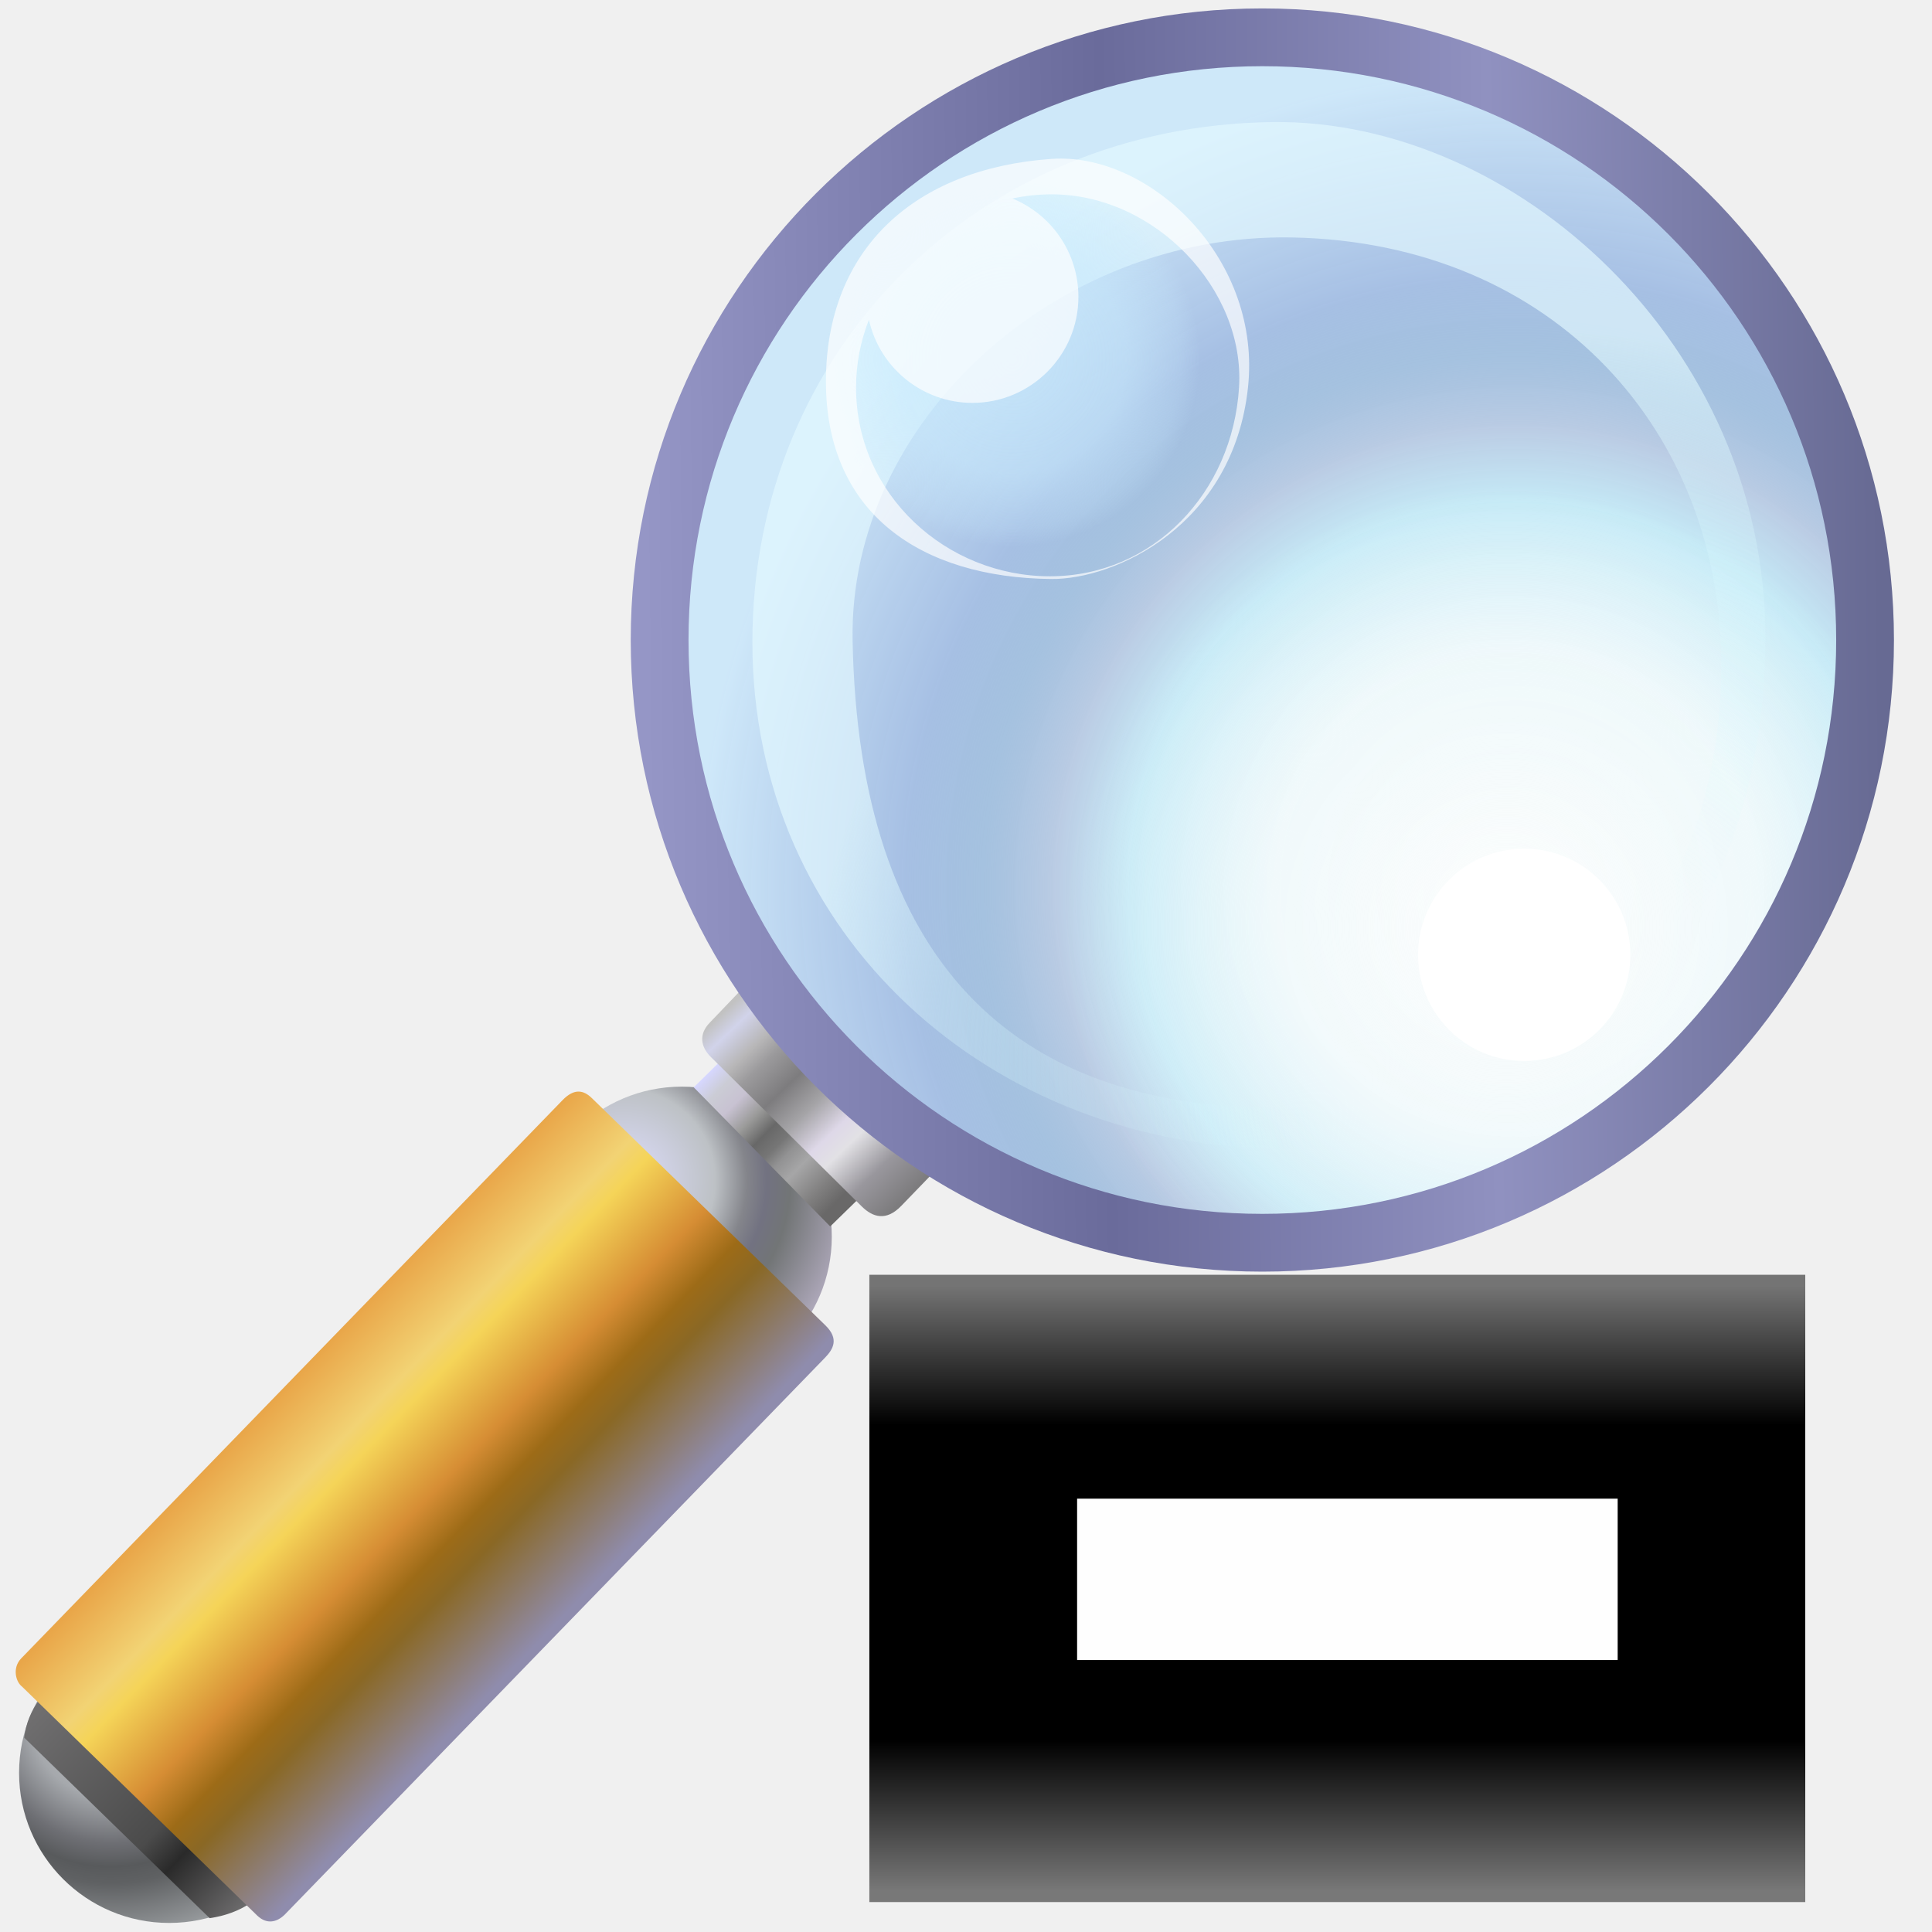
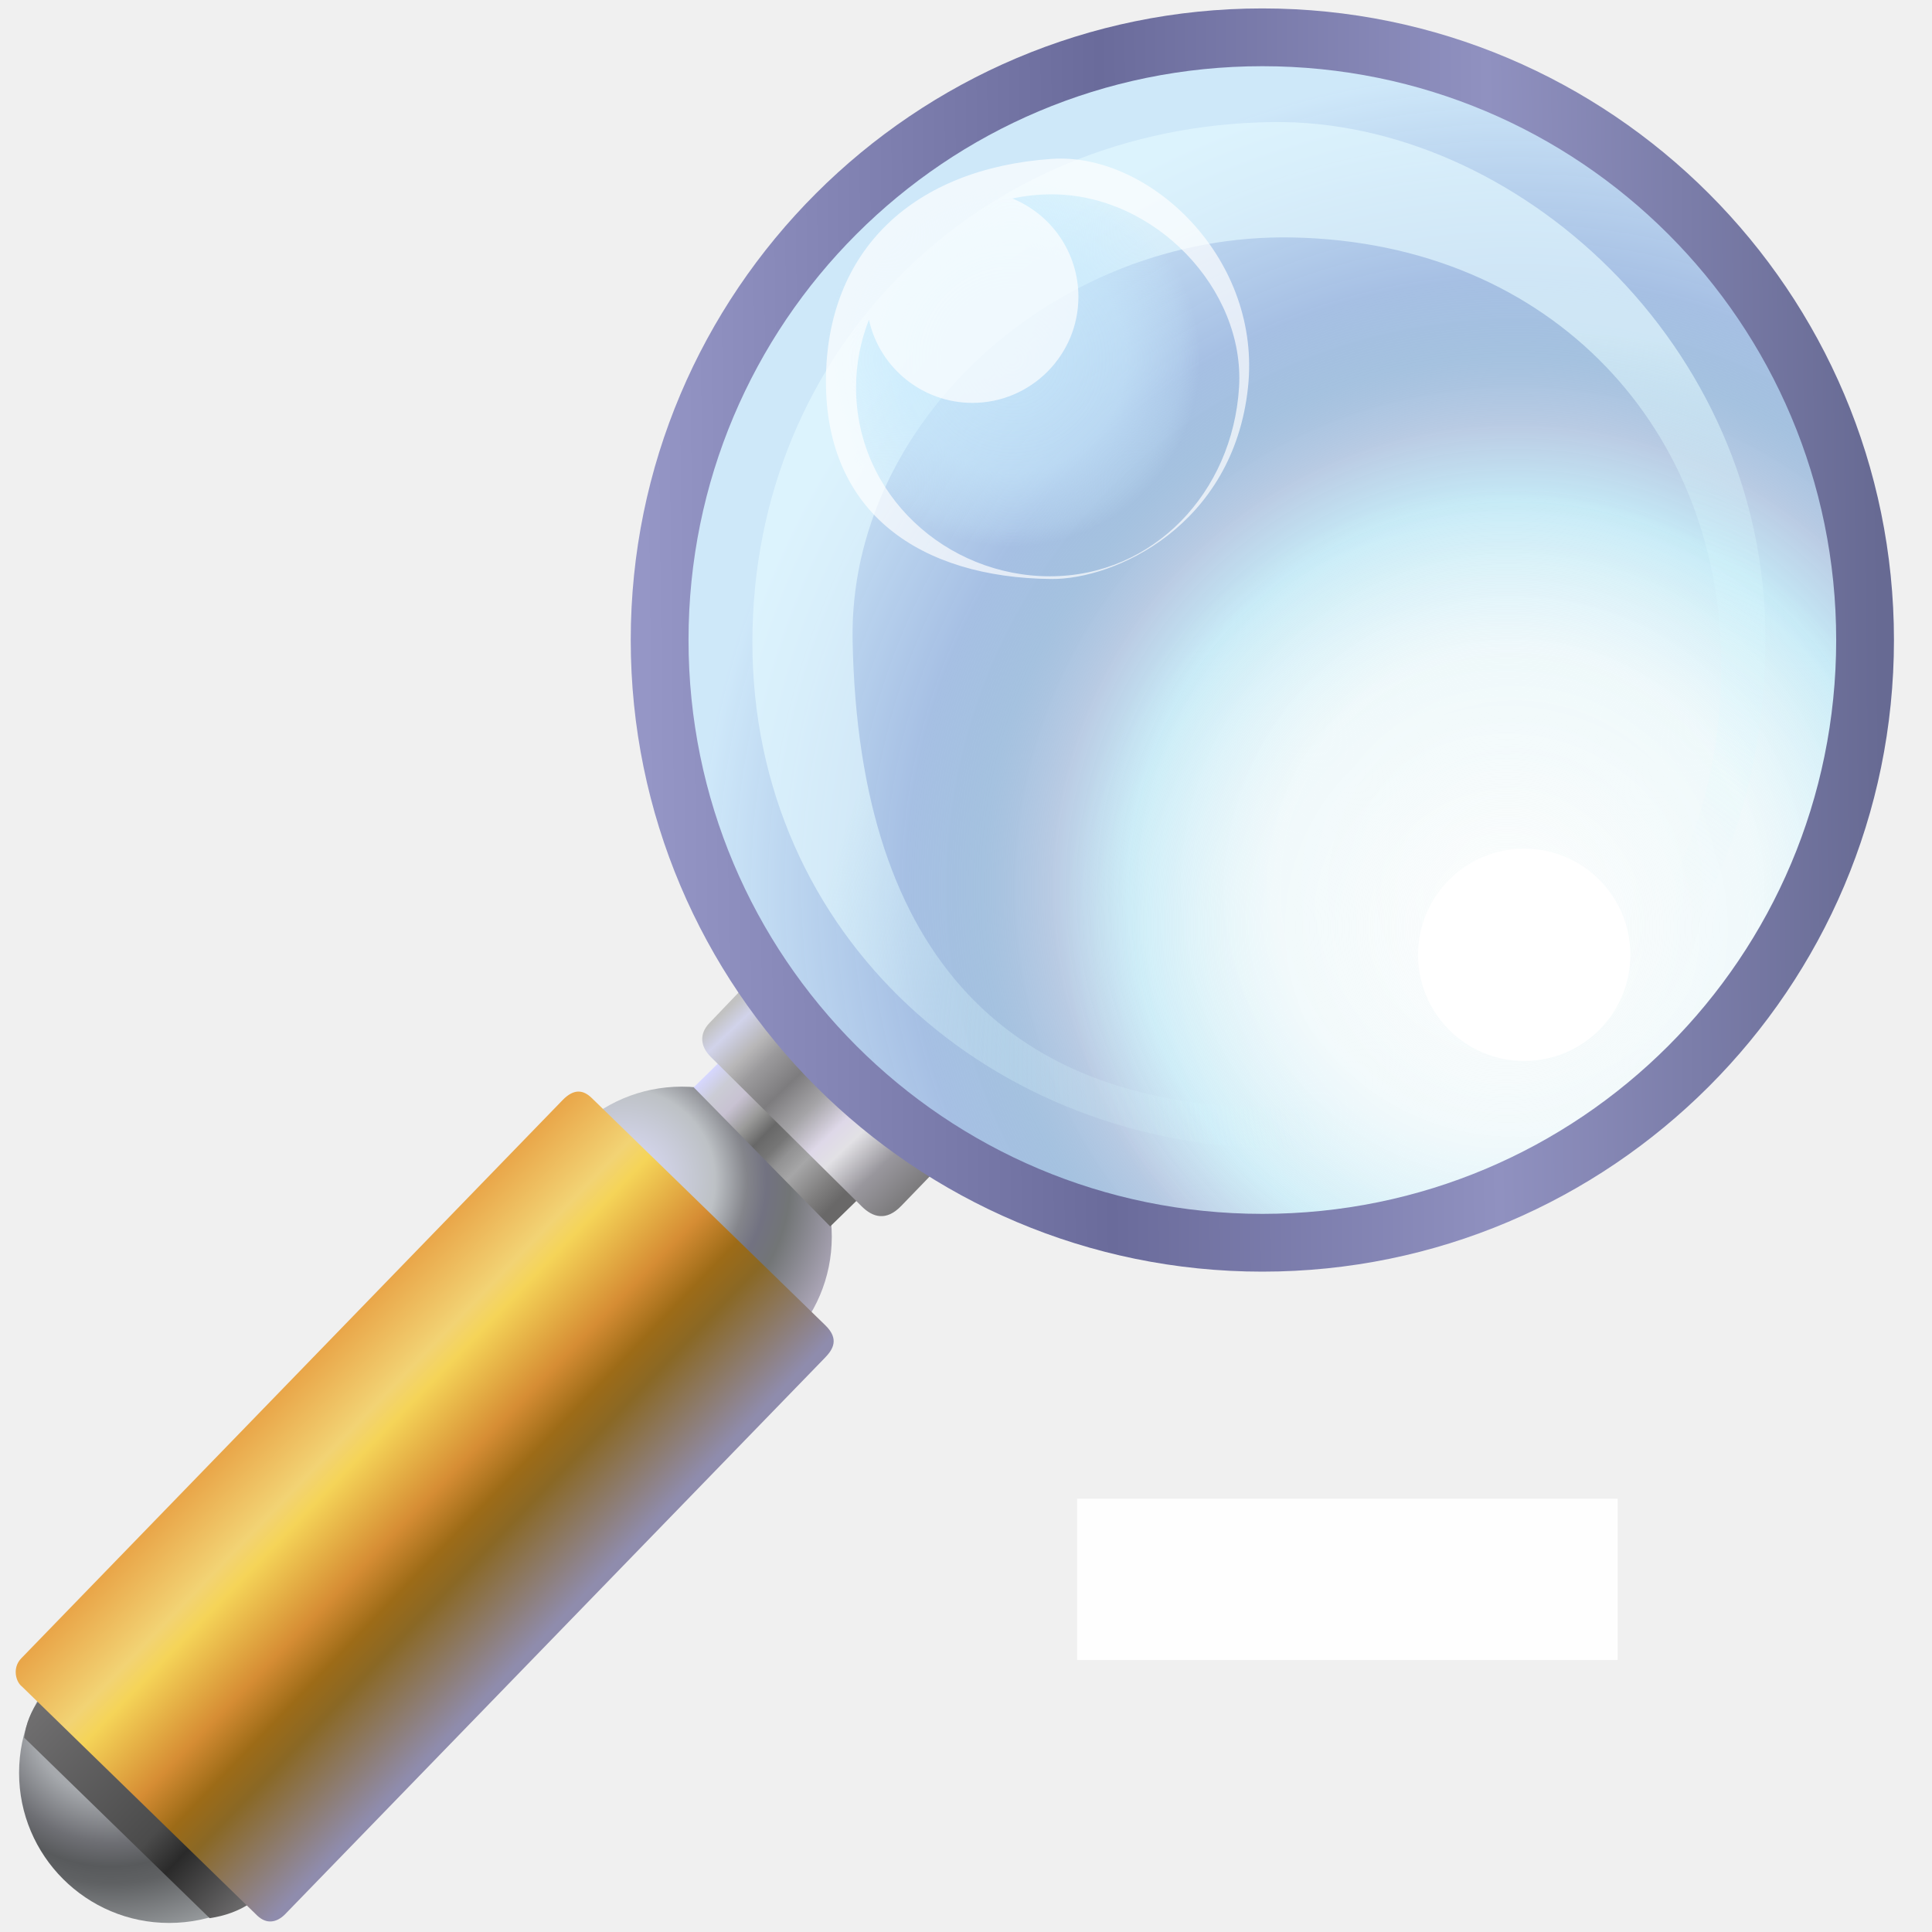
<svg xmlns="http://www.w3.org/2000/svg" xmlns:xlink="http://www.w3.org/1999/xlink" width="256mm" height="256mm" viewBox="0 0 256 256" version="1.1" id="svg1" xml:space="preserve">
  <defs id="defs1">
    <linearGradient id="linearGradient2">
      <stop style="stop-color:#747474;stop-opacity:1;" offset="0" id="stop40" />
      <stop style="stop-color:#000000;stop-opacity:1;" offset="0.23" id="stop70" />
      <stop style="stop-color:#000000;stop-opacity:1;" offset="0.75" id="stop71" />
      <stop style="stop-color:#787878;stop-opacity:1;" offset="1" id="stop61" />
    </linearGradient>
    <linearGradient id="linearGradient65">
      <stop style="stop-color:#c8eafd;stop-opacity:0.7;" offset="0" id="stop66" />
      <stop style="stop-color:#c8eafd;stop-opacity:0.563;" offset="0.603" id="stop68" />
      <stop style="stop-color:#c8eafd;stop-opacity:0.214;" offset="0.899" id="stop69" />
      <stop style="stop-color:#c8eafd;stop-opacity:0;" offset="1" id="stop67" />
    </linearGradient>
    <linearGradient id="linearGradient62">
      <stop style="stop-color:#c8f8fe;stop-opacity:0;" offset="0" id="stop62" />
      <stop style="stop-color:#d2f9fe;stop-opacity:0;" offset="0.307" id="stop65" />
      <stop style="stop-color:#dcfafe;stop-opacity:0.329;" offset="0.82" id="stop64" />
      <stop style="stop-color:#e3f9fe;stop-opacity:0.664;" offset="1" id="stop63" />
    </linearGradient>
    <linearGradient id="linearGradient58">
      <stop style="stop-color:#fdfdfd;stop-opacity:1;" offset="0" id="stop59" />
      <stop style="stop-color:#fdfdfd;stop-opacity:0;" offset="1" id="stop60" />
    </linearGradient>
    <linearGradient id="linearGradient51">
      <stop style="stop-color:#e4fbfd;stop-opacity:0.739;" offset="0" id="stop52" />
      <stop style="stop-color:#e2f8fd;stop-opacity:0.719;" offset="0.296" id="stop58" />
      <stop style="stop-color:#b5e8f9;stop-opacity:0.732;" offset="0.47" id="stop54" />
      <stop style="stop-color:#a4bddf;stop-opacity:0.704;" offset="0.562" id="stop57" />
      <stop style="stop-color:#6d9fd3;stop-opacity:0.576;" offset="0.651" id="stop56" />
      <stop style="stop-color:#88acdf;stop-opacity:0.704;" offset="0.75" id="stop55" />
      <stop style="stop-color:#c4e6fd;stop-opacity:0.752;" offset="1" id="stop53" />
    </linearGradient>
    <linearGradient id="linearGradient47">
      <stop style="stop-color:#9596c6;stop-opacity:1" offset="0" id="stop48" />
      <stop style="stop-color:#6a6b9b;stop-opacity:1" offset="0.373" id="stop50" />
      <stop style="stop-color:#9091c0;stop-opacity:1" offset="0.686" id="stop51" />
      <stop style="stop-color:#676a93;stop-opacity:1" offset="1" id="stop49" />
    </linearGradient>
    <linearGradient id="linearGradient36">
      <stop style="stop-color:#c2c2c2;stop-opacity:1;" offset="0" id="stop37" />
      <stop style="stop-color:#d1d3ea;stop-opacity:1;" offset="0.071" id="stop47" />
      <stop style="stop-color:#b8b7b8;stop-opacity:1;" offset="0.176" id="stop44" />
      <stop style="stop-color:#9b9a9c;stop-opacity:1" offset="0.25" id="stop41" />
      <stop style="stop-color:#7d7c7e;stop-opacity:1" offset="0.375" id="stop42" />
      <stop style="stop-color:#a5a4a7;stop-opacity:1" offset="0.5" id="stop39" />
      <stop style="stop-color:#ded8e8;stop-opacity:1;" offset="0.625" id="stop43" />
      <stop style="stop-color:#e2e1e5;stop-opacity:1;" offset="0.703" id="stop45" />
      <stop style="stop-color:#99979d;stop-opacity:1;" offset="0.851" id="stop46" />
      <stop style="stop-color:#7d7c7e;stop-opacity:1" offset="1" id="stop38" />
    </linearGradient>
    <linearGradient id="linearGradient25">
      <stop style="stop-color:#d6d7ff;stop-opacity:1;" offset="0" id="stop26" />
      <stop style="stop-color:#cbccd5;stop-opacity:1;" offset="0.103" id="stop36" />
      <stop style="stop-color:#c8c2d2;stop-opacity:1;" offset="0.21" id="stop35" />
      <stop style="stop-color:#9b9b9a;stop-opacity:1" offset="0.328" id="stop28" />
      <stop style="stop-color:#686868;stop-opacity:1;" offset="0.434" id="stop29" />
      <stop style="stop-color:#767676;stop-opacity:1" offset="0.521" id="stop30" />
      <stop style="stop-color:#929293;stop-opacity:1" offset="0.589" id="stop31" />
      <stop style="stop-color:#a6a6a7;stop-opacity:1" offset="0.682" id="stop32" />
      <stop style="stop-color:#807f7f;stop-opacity:1" offset="0.841" id="stop33" />
      <stop style="stop-color:#696868;stop-opacity:1" offset="0.947" id="stop34" />
      <stop style="stop-color:#696868;stop-opacity:1" offset="1" id="stop27" />
    </linearGradient>
    <linearGradient id="linearGradient19">
      <stop style="stop-color:#e9a649;stop-opacity:1" offset="0" id="stop19" />
      <stop style="stop-color:#f2d374;stop-opacity:1" offset="0.215" id="stop23" />
      <stop style="stop-color:#f5d458;stop-opacity:1;" offset="0.284" id="stop25" />
      <stop style="stop-color:#d68d34;stop-opacity:1" offset="0.5" id="stop21" />
      <stop style="stop-color:#9d6b17;stop-opacity:1;" offset="0.625" id="stop24" />
      <stop style="stop-color:#8a6825;stop-opacity:1;" offset="0.718" id="stop22" />
      <stop style="stop-color:#8f8cad;stop-opacity:1" offset="1" id="stop20" />
    </linearGradient>
    <linearGradient id="linearGradient18">
      <stop style="stop-color:#dfdfff;stop-opacity:1;" offset="0" id="stop12" />
      <stop style="stop-color:#bdc1c5;stop-opacity:1;" offset="0.34" id="stop13" />
      <stop style="stop-color:#84858b;stop-opacity:1;" offset="0.457" id="stop14" />
      <stop style="stop-color:#727281;stop-opacity:1;" offset="0.53" id="stop15" />
      <stop style="stop-color:#727576;stop-opacity:1;" offset="0.619" id="stop16" />
      <stop style="stop-color:#bcb4ca;stop-opacity:1;" offset="0.908" id="stop17" />
      <stop style="stop-color:#b3b6ba;stop-opacity:1;" offset="1" id="stop18" />
    </linearGradient>
    <linearGradient id="linearGradient7">
      <stop style="stop-color:#6f6e6f;stop-opacity:1;" offset="0" id="stop8" />
      <stop style="stop-color:#4b4b4b;stop-opacity:1;" offset="0.584" id="stop10" />
      <stop style="stop-color:#2a2a2a;stop-opacity:1;" offset="0.708" id="stop11" />
      <stop style="stop-color:#6f6e6f;stop-opacity:1;" offset="1" id="stop9" />
    </linearGradient>
    <linearGradient id="linearGradient1">
      <stop style="stop-color:#bebec0;stop-opacity:1;" offset="0" id="stop1" />
      <stop style="stop-color:#a6a9ad;stop-opacity:1;" offset="0.299" id="stop3" />
      <stop style="stop-color:#6e6f74;stop-opacity:1;" offset="0.467" id="stop5" />
      <stop style="stop-color:#585a5c;stop-opacity:1;" offset="0.556" id="stop7" />
      <stop style="stop-color:#5f6163;stop-opacity:1;" offset="0.619" id="stop6" />
      <stop style="stop-color:#adb1b4;stop-opacity:1;" offset="0.908" id="stop4" />
      <stop style="stop-color:#b3b6ba;stop-opacity:1;" offset="1" id="stop2" />
    </linearGradient>
    <radialGradient xlink:href="#linearGradient1" id="radialGradient2" cx="23.321" cy="197.969" fx="23.321" fy="197.969" r="19.31" gradientUnits="userSpaceOnUse" gradientTransform="matrix(1.739922,0,0,1.739922,-16.82454,-125.8666)" />
    <linearGradient xlink:href="#linearGradient7" id="linearGradient9" x1="13.978" y1="218.625" x2="39.854" y2="243.477" gradientUnits="userSpaceOnUse" />
    <radialGradient xlink:href="#linearGradient18" id="radialGradient11" gradientUnits="userSpaceOnUse" gradientTransform="matrix(1.739922,0,0,1.739922,47.05288,-192.684)" cx="23.321" cy="197.969" fx="23.321" fy="197.969" r="19.31" />
    <linearGradient xlink:href="#linearGradient19" id="linearGradient20" x1="70.693" y1="151.341" x2="102.935" y2="182.384" gradientUnits="userSpaceOnUse" />
    <linearGradient xlink:href="#linearGradient25" id="linearGradient27" x1="98.038" y1="138.765" x2="115.141" y2="155.49" gradientUnits="userSpaceOnUse" gradientTransform="translate(-1.0596443e-8,-0.2362351)" />
    <linearGradient xlink:href="#linearGradient36" id="linearGradient38" x1="99.959" y1="130.695" x2="122.276" y2="154.081" gradientUnits="userSpaceOnUse" gradientTransform="translate(0.06681738,0.1336347)" />
    <linearGradient xlink:href="#linearGradient47" id="linearGradient49" x1="89.887" y1="86.179" x2="243.866" y2="84.383" gradientUnits="userSpaceOnUse" gradientTransform="translate(0.4724702)" />
    <radialGradient xlink:href="#linearGradient51" id="radialGradient53" cx="185.984" cy="103.207" fx="185.984" fy="103.207" r="73.327" gradientUnits="userSpaceOnUse" gradientTransform="matrix(1.391753,0,0,1.391753,-211.975,-22.68678)" />
    <radialGradient xlink:href="#linearGradient58" id="radialGradient60" cx="45.735" cy="125.866" fx="45.735" fy="125.866" r="73.327" gradientUnits="userSpaceOnUse" gradientTransform="matrix(0.7525773,0,0,0.7525773,11.31591,31.14212)" />
    <radialGradient xlink:href="#linearGradient62" id="radialGradient63" cx="49.089" cy="142.742" fx="49.089" fy="142.742" r="63.131" gradientTransform="matrix(1.436058,0,0,1.455447,-21.40565,-64.29193)" gradientUnits="userSpaceOnUse" />
    <radialGradient xlink:href="#linearGradient65" id="radialGradient67" cx="-18.871" cy="56.59" fx="-18.871" fy="56.59" r="23.385" gradientUnits="userSpaceOnUse" gradientTransform="translate(3.02381,-1.511905)" />
    <linearGradient xlink:href="#linearGradient2" id="linearGradient61" x1="174.794" y1="170.384" x2="174.794" y2="250.565" gradientUnits="userSpaceOnUse" />
  </defs>
  <g id="g70" transform="matrix(1.063112,0,0,1.063112,-10.54218,-4.900805)">
    <g id="g18" style="display:inline">
      <circle style="display:inline;fill:url(#radialGradient2);stroke-width:4.166;stroke-linecap:round;stroke-linejoin:round;stroke-opacity:0.274" id="path1" cx="31.003" cy="225.575" r="18.709" />
      <path id="rect7" style="fill:url(#linearGradient9);stroke-width:4.3;stroke-linecap:round;stroke-linejoin:round;stroke-opacity:0.274" d="m 14.829,216.431 26.253,25.411 c -1.409,0.94 -3.13,1.573 -5.035,1.846 l -23.109,-22.494 c 0.195,-1.788 0.877,-3.352 1.89,-4.763 z" />
      <circle style="display:inline;fill:url(#radialGradient11);stroke-width:4.166;stroke-linecap:round;stroke-linejoin:round;stroke-opacity:0.274" id="circle11" cx="94.881" cy="158.758" r="18.709" />
      <path id="rect18" style="display:inline;fill:url(#linearGradient20);stroke-width:4.3;stroke-linecap:round;stroke-linejoin:round;stroke-opacity:0.274" d="m 80.032,141.731 c 1.47,-1.516 2.634,-1.244 3.646,-0.259 l 29.11,28.322 c 1.748,1.701 0.976,2.993 -0.063,4.057 l -67.323,69.397 c -0.974,0.949 -2.213,1.255 -3.408,0.134 L 12.652,214.816 c -0.787,-0.6 -1.221,-2.343 -0.091,-3.509 z" />
      <path id="rect25" style="fill:url(#linearGradient27);stroke-width:4.3;stroke-linecap:round;stroke-linejoin:round;stroke-opacity:0.274" d="m 96.384,140.135 3.213,-3.166 17.67,16.725 -3.874,3.78 z" />
      <path id="rect36" style="fill:url(#linearGradient38);stroke-width:4.3;stroke-linecap:round;stroke-linejoin:round;stroke-opacity:0.274" d="m 102.765,127.488 c 6.081,9.299 14.412,16.628 23.319,23.453 l -3.84,3.974 c -1.877,1.943 -3.555,1.414 -4.913,0.069 L 98.522,136.358 c -1.31,-1.297 -1.504,-2.862 -0.167,-4.26 z" />
    </g>
    <g id="g51">
      <g id="g60" transform="translate(151.9464,-5.669643)">
        <circle style="fill:url(#radialGradient53);stroke:none;stroke-width:7.2;stroke-linecap:round;stroke-linejoin:round;stroke-dasharray:none;stroke-opacity:1" id="path51" cx="14.741" cy="88.824" r="73.327" />
        <circle style="fill:url(#radialGradient60);fill-opacity:1;stroke:none;stroke-width:7.2;stroke-linecap:round;stroke-linejoin:round;stroke-dasharray:none;stroke-opacity:1" id="circle58" cx="14.741" cy="88.824" r="73.327" />
        <path style="color:#000000;fill:url(#radialGradient63);stroke-linecap:round;stroke-linejoin:round;-inkscape-stroke:none" d="m 16.579,25.493 c -36.595,0.458 -64.832,28.234 -64.832,64.832 0,36.598 29.746,63.131 66.344,63.131 36.598,-1e-5 59.918,-27.1 59.918,-63.698 0,-36.598 -31.258,-64.643 -61.43,-64.265 z m 2.457,14.383 c 32.701,0.629 53.664,24.357 53.475,53.662 -0.211,32.706 -22.847,54.798 -55.554,54.798 -32.707,0 -51.963,-18.311 -52.719,-58.2 -0.516,-27.221 25.304,-50.827 54.798,-50.26 z" id="path61" />
        <circle style="fill:#ffffff;fill-opacity:1;stroke:none;stroke-width:7.2;stroke-linecap:round;stroke-linejoin:round;stroke-dasharray:none;stroke-opacity:1" id="path60" cx="47.946" cy="129.287" r="13.229" />
        <circle style="fill:url(#radialGradient67);fill-opacity:1;stroke:none;stroke-width:7.2;stroke-linecap:round;stroke-linejoin:round;stroke-dasharray:none;stroke-opacity:1" id="circle65" cx="-15.848" cy="55.078" r="23.385" />
        <path id="circle69" style="fill:#ffffff;fill-opacity:0.689;stroke:none;stroke-width:7.2;stroke-linecap:round;stroke-linejoin:round;stroke-dasharray:none;stroke-opacity:1" d="m 142.125,24.376 c -0.382,-5.5e-4 -0.762,0.012 -1.141,0.038 -17.074,1.192 -28.124,11.249 -28.124,27.746 0,16.497 11.884,24.441 28.053,24.616 7.955,0.086 22.72,-6.641 24.554,-23.893 1.667,-15.677 -11.51,-28.49 -23.342,-28.507 z m -1.141,4.455 c 12.875,0 24.12,11.825 23.366,24.052 -0.811,13.143 -10.703,23.555 -23.578,23.555 -12.875,0 -24.157,-10.138 -24.157,-23.521 0,-2.983 0.574,-5.831 1.604,-8.459 a 13.229,13.229 0 0 0 12.881,10.368 13.229,13.229 0 0 0 13.229,-13.229 13.229,13.229 0 0 0 -8.232,-12.247 c 1.592,-0.338 3.227,-0.519 4.886,-0.519 z" transform="translate(-151.9464,5.669643)" />
      </g>
      <path style="color:#000000;fill:url(#linearGradient49);stroke-linecap:round;stroke-linejoin:round;-inkscape-stroke:none" d="m 167.254,5.66 c -43.435,6e-7 -78.723,35.288 -78.723,78.723 -2e-6,43.435 35.288,78.723 78.723,78.723 43.435,0 78.723,-35.288 78.723,-78.723 0,-43.435 -35.288,-78.723 -78.723,-78.723 z m 0,7.201 c 39.544,10e-7 71.523,31.978 71.523,71.521 1e-5,39.544 -31.98,71.523 -71.523,71.523 -39.544,0 -71.521,-31.98 -71.521,-71.523 0,-39.544 31.978,-71.521 71.521,-71.521 z" id="path47" />
    </g>
  </g>
-   <rect style="fill:url(#linearGradient61);fill-opacity:1;stroke:none;stroke-width:5.927;stroke-linecap:round;stroke-linejoin:round" id="rect1" width="124.013" height="83.121" x="115.193" y="168.914" />
  <rect style="fill:#fefefe;fill-opacity:1;stroke:none;stroke-width:5.927;stroke-linecap:round;stroke-linejoin:round" id="rect71" width="71.628" height="21.382" x="142.722" y="198.581" />
</svg>
